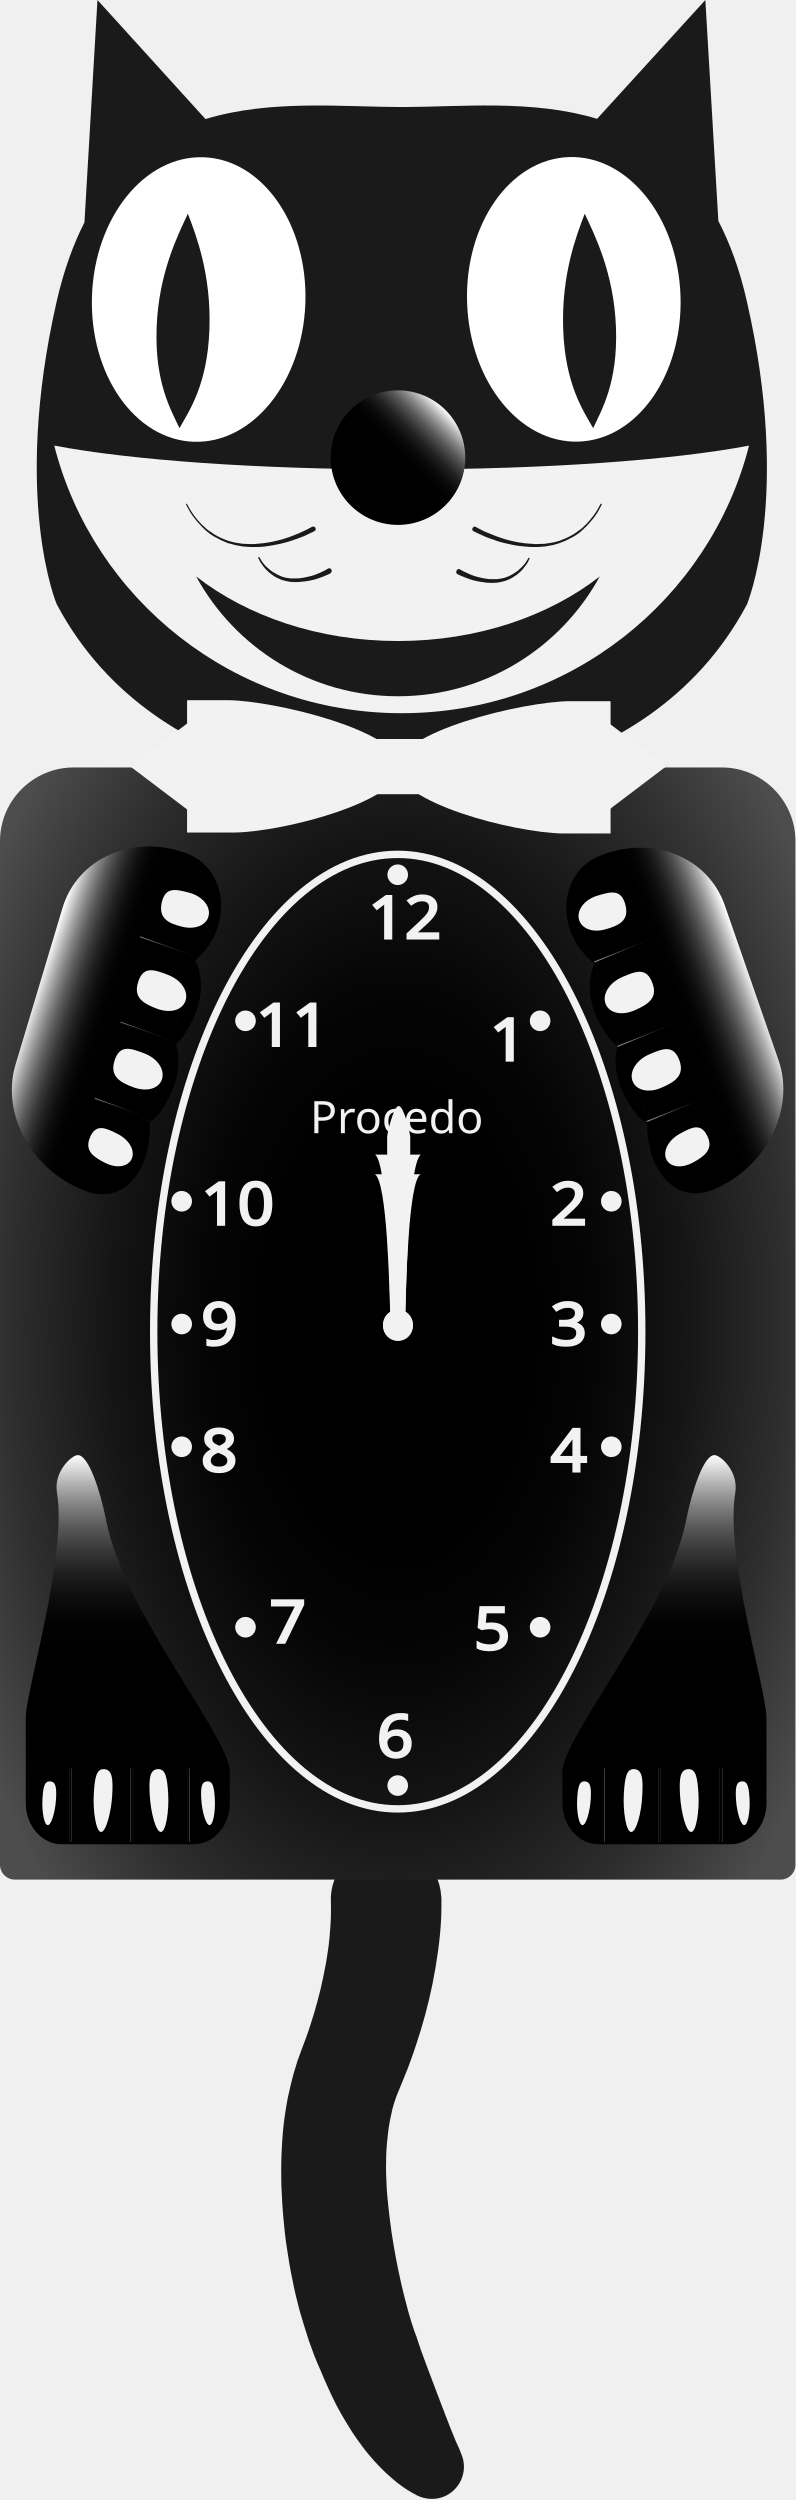
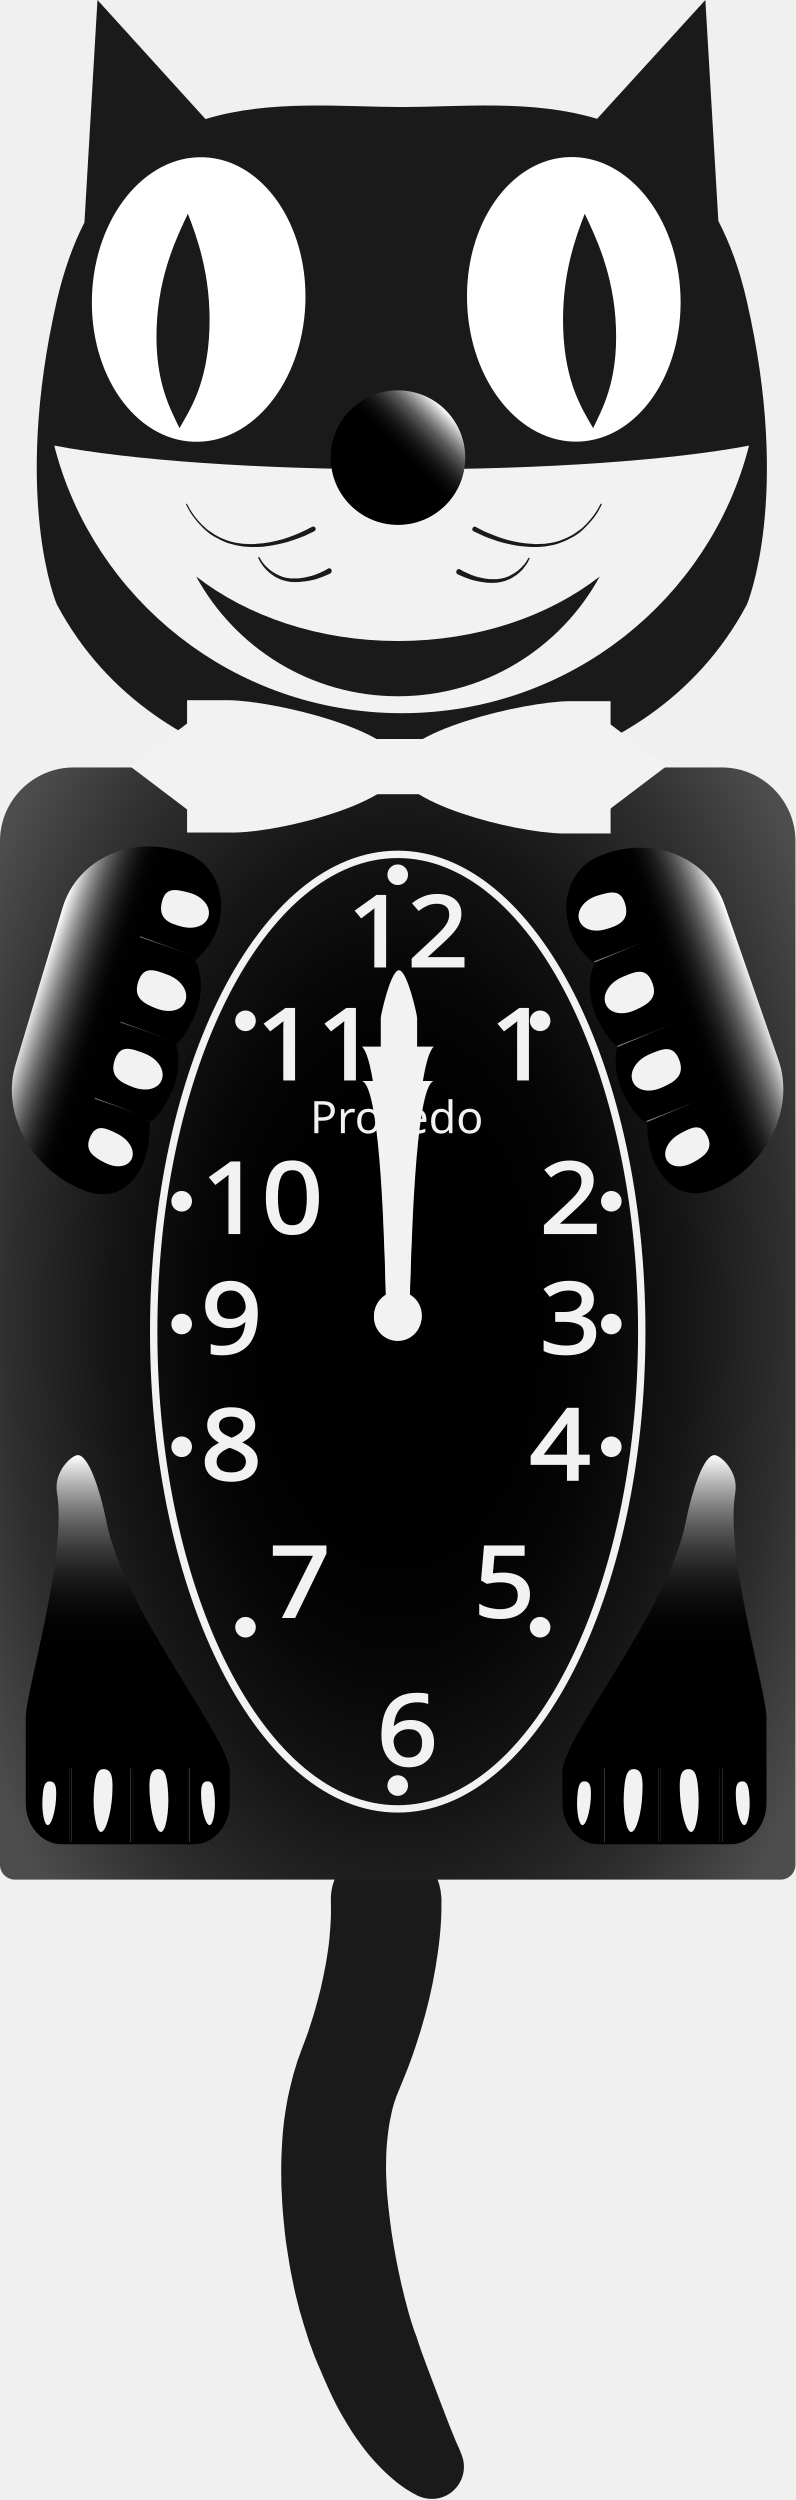
<svg xmlns="http://www.w3.org/2000/svg" id="clock-svg" viewBox="0 0 324 1018.3">
  <style>
-     .st0{fill:#1A1A1A;} .st1{fill:#FFFFFF;} .st2{fill:#F2F2F2;} .st3{fill:url(#nose-shine_1_);} .st4{fill:url(#body_1_);} .st5{fill:url(#foot-left-background_1_);} .st6{fill:none;stroke:url(#SVGID_1_);stroke-miterlimit:10;} .st7{fill:none;stroke:url(#SVGID_2_);stroke-miterlimit:10;} .st8{fill:none;stroke:url(#SVGID_3_);stroke-miterlimit:10;} .st9{fill:url(#SVGID_4_);} .st10{fill:none;stroke:url(#SVGID_5_);stroke-miterlimit:10;} .st11{fill:none;stroke:url(#SVGID_6_);stroke-miterlimit:10;} .st12{fill:none;stroke:url(#SVGID_7_);stroke-miterlimit:10;} .st13{fill:url(#foot-right-background_1_);} .st14{fill:none;stroke:url(#SVGID_8_);stroke-miterlimit:10;} .st15{fill:none;stroke:url(#SVGID_9_);stroke-miterlimit:10;} .st16{fill:none;stroke:url(#SVGID_10_);stroke-miterlimit:10;} .st17{fill:url(#SVGID_11_);} .st18{fill:none;stroke:url(#SVGID_12_);stroke-miterlimit:10;} .st19{fill:none;stroke:url(#SVGID_13_);stroke-miterlimit:10;} .st20{fill:none;stroke:url(#SVGID_14_);stroke-miterlimit:10;} .st21{fill:none;stroke:#F2F2F2;stroke-width:3;stroke-miterlimit:10;} .st22{fill:none;} .st23{fill:#F2F2F2;stroke:#F2F2F2;stroke-miterlimit:10;} .st24{font-family:'MouseDeco';} .st25{font-size:23.987px;} .st26{font-family:'Futura-Medium';} .st27{font-size:18.26px;}
+     .st0{fill:#1A1A1A;} .st1{fill:#FFFFFF;} .st2{fill:#F2F2F2;} .st3{fill:url(#nose-shine_1_);} .st4{fill:url(#body_1_);} .st5{fill:url(#foot-left-background_1_);} .st6{fill:none;stroke:url(#SVGID_1_);stroke-miterlimit:10;} .st7{fill:none;stroke:url(#SVGID_2_);stroke-miterlimit:10;} .st8{fill:none;stroke:url(#SVGID_3_);stroke-miterlimit:10;} .st9{fill:url(#SVGID_4_);} .st10{fill:none;stroke:url(#SVGID_5_);stroke-miterlimit:10;} .st11{fill:none;stroke:url(#SVGID_6_);stroke-miterlimit:10;} .st12{fill:none;stroke:url(#SVGID_7_);stroke-miterlimit:10;} .st13{fill:url(#foot-right-background_1_);} .st14{fill:none;stroke:url(#SVGID_8_);stroke-miterlimit:10;} .st15{fill:none;stroke:url(#SVGID_9_);stroke-miterlimit:10;} .st16{fill:none;stroke:url(#SVGID_10_);stroke-miterlimit:10;} .st17{fill:url(#SVGID_11_);} .st18{fill:none;stroke:url(#SVGID_12_);stroke-miterlimit:10;} .st19{fill:none;stroke:url(#SVGID_13_);stroke-miterlimit:10;} .st20{fill:none;stroke:url(#SVGID_14_);stroke-miterlimit:10;} .st21{fill:none;stroke:#F2F2F2;stroke-width:3;stroke-miterlimit:10;} .st22{fill:none;} .st23{fill:#F2F2F2;stroke:#F2F2F2;stroke-miterlimit:10;} .st24{font-family:'MouseDeco';} .st25{font-size:40px;} .st26{font-family:'Futura-Medium';} .st27{font-size:18.26px;}
  </style>
-   <path class="st0" d="M179.8 773.5v4.1c0 1.2-.1 2.5-.1 3.6-.1 2.4-.3 4.7-.5 6.9-.4 4.5-1.1 8.9-1.8 13.3-.4 2.2-.8 4.3-1.2 6.5l-1.4 6.4-1.6 6.3-1.8 6.3c-1.3 4.1-2.6 8.3-4.1 12.3-.7 2-1.5 4.1-2.3 6l-2.2 5.4-1.1 2.7-.3.7-.1.4-.3.8c-.4 1-.8 2.6-1.2 4-.7 3-1.3 6-1.7 9.2-.4 3.2-.7 6.5-.8 9.9-.1 3.3-.1 6.8.1 10.2.1 3.5.4 6.9.8 10.4s.8 7 1.3 10.5 1.2 7 1.8 10.6c.7 3.5 1.4 7 2.2 10.5.8 3.5 1.7 6.9 2.6 10.3.5 1.7.9 3.3 1.4 4.8.5 1.5 1 3 1.3 4l.7 1.8s.1.3.2.5l.2.7.5 1.5 1 3c.7 2 1.5 4 2.2 6l4.5 11.9 1.1 2.9 1.1 2.9c.4 1 .8 1.9 1.1 2.9.4 1 .8 1.9 1.1 2.8l1.1 2.8 1.1 2.7 1.1 2.7.6 1.3c.2.4.4.9.6 1.3l1.1 2.8c2.6 6.7-.8 14.3-7.5 16.9-3.6 1.4-7.6 1-10.8-.6-1.4-.7-2.7-1.5-4-2.3-.6-.4-1.3-.8-1.9-1.3-.6-.4-1.2-.9-1.8-1.3l-1.7-1.4-1.6-1.4c-1.1-.9-2.1-1.9-3.1-2.9s-2-2-2.9-3c-.9-1-1.8-2.1-2.7-3.1-.9-1.1-1.7-2.1-2.5-3.2l-2.4-3.3c-.8-1.1-1.5-2.2-2.2-3.3-.7-1.1-1.4-2.2-2.1-3.4l-2-3.4c-.7-1.1-1.2-2.3-1.9-3.5-1.2-2.3-2.3-4.7-3.4-7.1l-1.6-3.6-.8-1.9-.4-1-.4-1.1.7 1.8c-1.2-2.6-2.1-4.8-3-7-.8-2.1-1.6-4.3-2.3-6.3-1.4-4.2-2.6-8.3-3.8-12.4-1.1-4.1-2.1-8.3-2.9-12.5-.9-4.2-1.6-8.4-2.2-12.6-.7-4.2-1.1-8.5-1.5-12.8-.4-4.3-.6-8.7-.8-13-.1-4.4-.1-8.8.1-13.3s.5-9 1.1-13.6l.5-3.4.6-3.5.3-1.7.4-1.8c.3-1.2.5-2.3.8-3.5.6-2.4 1.1-4.6 2-7.3l.6-2 .3-1 .3-.7 1-2.8 2.1-5.6c.6-1.7 1.2-3.3 1.7-5 1.1-3.3 2.1-6.7 3-10.1l1.3-5.1 1.1-5.1 1-5.1c.3-1.7.5-3.4.8-5.1.5-3.4.8-6.8 1-10.1.1-1.6.2-3.3.2-4.8v-4.2c-.9-12.4 8.5-23.2 20.9-24 12.4-.9 23.2 8.5 24 20.9.1.6.1.9.1 1.3z" id="tail" />
+   <g id="tail">
+     <path class="st0" d="M179.8 773.5v4.1c0 1.2-.1 2.5-.1 3.6-.1 2.4-.3 4.7-.5 6.9-.4 4.5-1.1 8.9-1.8 13.3-.4 2.2-.8 4.3-1.2 6.5l-1.4 6.4-1.6 6.3-1.8 6.3c-1.3 4.1-2.6 8.3-4.1 12.3-.7 2-1.5 4.1-2.3 6l-2.2 5.4-1.1 2.7-.3.7-.1.4-.3.8c-.4 1-.8 2.6-1.2 4-.7 3-1.3 6-1.7 9.2-.4 3.2-.7 6.5-.8 9.9-.1 3.3-.1 6.8.1 10.2.1 3.5.4 6.9.8 10.4s.8 7 1.3 10.5 1.2 7 1.8 10.6c.7 3.5 1.4 7 2.2 10.5.8 3.5 1.7 6.9 2.6 10.3.5 1.7.9 3.3 1.4 4.8.5 1.5 1 3 1.3 4l.7 1.8s.1.3.2.5l.2.7.5 1.5 1 3c.7 2 1.5 4 2.2 6l4.5 11.9 1.1 2.9 1.1 2.9c.4 1 .8 1.9 1.1 2.9.4 1 .8 1.9 1.1 2.8l1.1 2.8 1.1 2.7 1.1 2.7.6 1.3c.2.4.4.9.6 1.3l1.1 2.8c2.6 6.7-.8 14.3-7.5 16.9-3.6 1.4-7.6 1-10.8-.6-1.4-.7-2.7-1.5-4-2.3-.6-.4-1.3-.8-1.9-1.3-.6-.4-1.2-.9-1.8-1.3l-1.7-1.4-1.6-1.4c-1.1-.9-2.1-1.9-3.1-2.9s-2-2-2.9-3c-.9-1-1.8-2.1-2.7-3.1-.9-1.1-1.7-2.1-2.5-3.2l-2.4-3.3c-.8-1.1-1.5-2.2-2.2-3.3-.7-1.1-1.4-2.2-2.1-3.4l-2-3.4c-.7-1.1-1.2-2.3-1.9-3.5-1.2-2.3-2.3-4.7-3.4-7.1l-1.6-3.6-.8-1.9-.4-1-.4-1.1.7 1.8c-1.2-2.6-2.1-4.8-3-7-.8-2.1-1.6-4.3-2.3-6.3-1.4-4.2-2.6-8.3-3.8-12.4-1.1-4.1-2.1-8.3-2.9-12.5-.9-4.2-1.6-8.4-2.2-12.6-.7-4.2-1.1-8.5-1.5-12.8-.4-4.3-.6-8.7-.8-13-.1-4.4-.1-8.8.1-13.3s.5-9 1.1-13.6l.5-3.4.6-3.5.3-1.7.4-1.8c.3-1.2.5-2.3.8-3.5.6-2.4 1.1-4.6 2-7.3l.6-2 .3-1 .3-.7 1-2.8 2.1-5.6c.6-1.7 1.2-3.3 1.7-5 1.1-3.3 2.1-6.7 3-10.1l1.3-5.1 1.1-5.1 1-5.1c.3-1.7.5-3.4.8-5.1.5-3.4.8-6.8 1-10.1.1-1.6.2-3.3.2-4.8v-4.2c-.9-12.4 8.5-23.2 20.9-24 12.4-.9 23.2 8.5 24 20.9.1.6.1.9.1 1.3z" />
+   </g>
  <g id="head-container">
    <path id="head" class="st0" d="M304.2 122.7c-2.9-12.9-6.9-23.6-11.6-32.7l-5.3-90-44.1 48.4c-26.3-8-55.8-4.8-79.5-4.8-23.7 0-53.5-3.2-80 4.9L39.7 0l-5.3 90.6c-4.6 9-8.4 19.5-11.3 32.1-18.3 80.3 0 123.4 0 123.4 41.7 78.6 140.4 75.2 140.4 75.2h.4s98.7 3.4 140.4-75.2c-.1 0 18.3-43.1-.1-123.4z" />
    <g id="eye-left">
      <ellipse transform="matrix(-.999 -.035 .035 -.999 157.37 246.702)" class="st1" cx="80.8" cy="122" rx="43.5" ry="58" />
      <path id="eyelid-left" class="st0" d="M76.5 87c3.4 8.8 9.6 24.9 8.8 47.2s-8.1 33-12.2 40.2c-3.5-7.5-10.1-18.6-9.3-40.9s8.7-37.8 12.7-46.4" />
    </g>
    <g id="eye-right">
      <ellipse transform="matrix(.999 -.035 .035 .999 -4.114 8.235)" class="st1" cx="233.8" cy="122" rx="43.5" ry="58" />
      <path id="eyelid-right" class="st0" d="M238.2 87c-3.4 8.8-9.6 24.9-8.8 47.2s8.1 33 12.2 40.2c3.5-7.5 10.1-18.6 9.3-40.9s-8.7-37.8-12.7-46.4" />
    </g>
    <g id="mouth-container">
      <path id="mouth" class="st2" d="M22.1 181.5c15.9 62.6 73.2 109 141.5 109s125.6-46.4 141.5-109c-31 5.9-82.8 9.7-141.5 9.7s-110.5-3.8-141.5-9.7z" />
      <path id="lip" class="st0" d="M162.1 261.1c-32.3 0-61.4-10.1-82.2-26.3 15.9 29.1 46.7 48.8 82.2 48.8s66.3-19.7 82.2-48.8c-20.8 16.2-49.9 26.3-82.2 26.3z" />
      <g id="whiskers-right">
-         <path class="st0" d="M193.7 214.6s.8.4 2.3 1.2c.7.4 1.6.8 2.6 1.2 1 .4 2.2.9 3.5 1.4.6.2 1.3.5 2 .7.7.2 1.4.5 2.2.7 1.5.4 3.1.8 4.8 1.1 1.7.3 3.5.5 5.2.6.4 0 .9 0 1.3.1h1.4c.9 0 1.9-.1 2.8-.1.9-.1 1.8-.3 2.7-.4.9-.1 1.8-.4 2.6-.6.9-.2 1.7-.6 2.5-.9.8-.3 1.6-.7 2.4-1.1.4-.2.8-.4 1.1-.6.4-.2.7-.4 1.1-.7.3-.2.7-.4 1-.7.3-.2.6-.5 1-.7.3-.2.6-.5.9-.7.3-.3.6-.5.8-.8.3-.2.5-.5.8-.7.2-.3.5-.5.7-.8.5-.5.9-1 1.3-1.5s.8-.9 1.1-1.4c.7-.9 1.2-1.7 1.6-2.4.8-1.4 1.2-2.2 1.2-2.2.1-.1.2-.2.4-.1.1.1.2.2.1.3 0 0-.4.9-1.2 2.3-.4.7-.9 1.6-1.6 2.5-.3.5-.7 1-1.1 1.4-.4.5-.8 1-1.3 1.5-.2.3-.5.5-.7.8l-.8.8c-.3.3-.6.5-.8.8-.3.2-.6.5-.9.8-.3.3-.6.5-1 .8-.3.2-.7.5-1 .7-.4.2-.7.5-1.1.7l-1.2.6c-.8.4-1.6.9-2.4 1.2-.9.3-1.7.7-2.6 1-.9.2-1.8.6-2.7.7-.9.2-1.9.3-2.8.5-.9.1-1.9.1-2.8.2h-2.8c-1.9-.1-3.7-.3-5.4-.5-1.7-.3-3.4-.6-5-1-.8-.2-1.5-.4-2.3-.6-.7-.2-1.4-.4-2.1-.7-1.4-.4-2.5-.9-3.6-1.3-1.1-.5-2-.9-2.7-1.2-1.5-.7-2.3-1.1-2.3-1.1-.5-.2-.7-.8-.4-1.3s.7-.8 1.2-.5zM187.3 231.9s.5.2 1.2.7c.8.4 1.9.9 3.3 1.5.7.3 1.5.5 2.3.8.8.2 1.7.4 2.6.6.9.2 1.9.3 2.9.4h2.9l1.4-.2c.5-.1 1-.2 1.4-.3.5-.1.9-.3 1.4-.5.5-.1.9-.4 1.3-.6.4-.2.8-.4 1.2-.7.4-.2.8-.5 1.1-.7.4-.2.7-.5 1-.8.3-.3.6-.5.9-.8.5-.5 1-1.1 1.4-1.5.4-.5.7-.9.9-1.3.5-.7.7-1.2.7-1.2.1-.1.2-.2.4-.1.1.1.2.2.1.3 0 0-.2.5-.6 1.3-.2.4-.5.9-.9 1.4-.4.5-.8 1.1-1.3 1.7-.3.3-.5.6-.9.9-.3.3-.6.6-1 .9-.3.3-.7.6-1.1.8-.4.3-.8.5-1.2.8-.4.2-.9.5-1.4.7-.5.2-.9.4-1.5.6-.5.1-1 .3-1.5.4l-1.6.3-1.5.1h-1.6c-1 0-2.1-.1-3-.3-1-.1-1.9-.3-2.8-.5-.9-.2-1.7-.4-2.5-.7-1.5-.5-2.7-1-3.6-1.4-.8-.4-1.3-.6-1.3-.6-.5-.2-.7-.8-.5-1.3.3-.8.9-1 1.4-.7 0-.1 0 0 0 0z" />
+         <g>
+           <path class="st0" d="M193.7 214.6s.8.4 2.3 1.2c.7.4 1.6.8 2.6 1.2 1 .4 2.2.9 3.5 1.4.6.2 1.3.5 2 .7.7.2 1.4.5 2.2.7 1.5.4 3.1.8 4.8 1.1 1.7.3 3.5.5 5.2.6.4 0 .9 0 1.3.1h1.4c.9 0 1.9-.1 2.8-.1.9-.1 1.8-.3 2.7-.4.9-.1 1.8-.4 2.6-.6.9-.2 1.7-.6 2.5-.9.8-.3 1.6-.7 2.4-1.1.4-.2.8-.4 1.1-.6.4-.2.7-.4 1.1-.7.3-.2.7-.4 1-.7.3-.2.6-.5 1-.7.3-.2.6-.5.9-.7.3-.3.6-.5.8-.8.3-.2.5-.5.8-.7.2-.3.5-.5.7-.8.5-.5.9-1 1.3-1.5s.8-.9 1.1-1.4c.7-.9 1.2-1.7 1.6-2.4.8-1.4 1.2-2.2 1.2-2.2.1-.1.2-.2.4-.1.1.1.2.2.1.3 0 0-.4.9-1.2 2.3-.4.7-.9 1.6-1.6 2.5-.3.5-.7 1-1.1 1.4-.4.5-.8 1-1.3 1.5-.2.3-.5.5-.7.8l-.8.8c-.3.3-.6.5-.8.8-.3.2-.6.5-.9.8-.3.3-.6.5-1 .8-.3.2-.7.5-1 .7-.4.2-.7.5-1.1.7l-1.2.6c-.8.4-1.6.9-2.4 1.2-.9.3-1.7.7-2.6 1-.9.2-1.8.6-2.7.7-.9.2-1.9.3-2.8.5-.9.1-1.9.1-2.8.2h-2.8c-1.9-.1-3.7-.3-5.4-.5-1.7-.3-3.4-.6-5-1-.8-.2-1.5-.4-2.3-.6-.7-.2-1.4-.4-2.1-.7-1.4-.4-2.5-.9-3.6-1.3-1.1-.5-2-.9-2.7-1.2-1.5-.7-2.3-1.1-2.3-1.1-.5-.2-.7-.8-.4-1.3s.7-.8 1.2-.5z" />
+         </g>
+         <g>
+           <path class="st0" d="M187.3 231.9s.5.2 1.2.7c.8.4 1.9.9 3.3 1.5.7.3 1.5.5 2.3.8.8.2 1.7.4 2.6.6.9.2 1.9.3 2.9.4h2.9l1.4-.2c.5-.1 1-.2 1.4-.3.5-.1.9-.3 1.4-.5.5-.1.9-.4 1.3-.6.4-.2.8-.4 1.2-.7.4-.2.8-.5 1.1-.7.4-.2.7-.5 1-.8.3-.3.6-.5.9-.8.5-.5 1-1.1 1.4-1.5.4-.5.7-.9.9-1.3.5-.7.7-1.2.7-1.2.1-.1.2-.2.4-.1.1.1.2.2.1.3 0 0-.2.5-.6 1.3-.2.4-.5.9-.9 1.4-.4.5-.8 1.1-1.3 1.7-.3.3-.5.6-.9.9-.3.3-.6.6-1 .9-.3.3-.7.6-1.1.8-.4.3-.8.5-1.2.8-.4.2-.9.5-1.4.7-.5.2-.9.4-1.5.6-.5.1-1 .3-1.5.4l-1.6.3-1.5.1h-1.6c-1 0-2.1-.1-3-.3-1-.1-1.9-.3-2.8-.5-.9-.2-1.7-.4-2.5-.7-1.5-.5-2.7-1-3.6-1.4-.8-.4-1.3-.6-1.3-.6-.5-.2-.7-.8-.5-1.3.3-.8.9-1 1.4-.7 0-.1 0 0 0 0z" />
+         </g>
      </g>
      <g id="whiskers-left">
-         <path class="st0" d="M128 216.4s-.8.4-2.3 1.1c-.7.4-1.7.8-2.7 1.2-1.1.4-2.3.9-3.6 1.3-.7.2-1.4.5-2.1.7-.7.2-1.5.4-2.3.6-1.6.4-3.3.7-5 1-1.7.3-3.6.5-5.4.5h-2.8c-.9-.1-1.9-.1-2.8-.2-.9-.2-1.9-.3-2.8-.5-.9-.2-1.8-.5-2.7-.7-.9-.2-1.7-.6-2.6-1-.9-.3-1.6-.8-2.4-1.2l-1.2-.6c-.4-.2-.7-.5-1.1-.7-.4-.2-.7-.5-1-.7-.3-.3-.6-.5-1-.8-.3-.3-.6-.5-.9-.8-.3-.3-.6-.5-.8-.8l-.8-.8c-.2-.3-.5-.5-.7-.8-.5-.5-.9-1-1.3-1.5s-.8-1-1.1-1.4c-.7-.9-1.2-1.8-1.6-2.5-.8-1.4-1.2-2.3-1.2-2.3-.1-.1 0-.3.1-.3.1-.1.3 0 .3.1 0 0 .4.8 1.2 2.2.4.7 1 1.5 1.6 2.4.3.5.7.9 1.1 1.4.4.5.8 1 1.3 1.5.2.2.5.5.7.8.3.2.5.5.8.7.3.2.6.5.8.8.3.2.6.5.9.7.3.2.6.5 1 .7.3.2.7.4 1 .7.3.2.7.4 1.1.7.4.2.8.4 1.1.6.8.4 1.5.8 2.4 1.1.8.3 1.6.7 2.5.9.9.2 1.7.5 2.6.6.9.1 1.8.3 2.7.4.9 0 1.9.1 2.8.1h1.4c.4 0 .9 0 1.3-.1 1.8-.1 3.6-.3 5.2-.6 1.7-.3 3.3-.7 4.8-1.1.8-.2 1.5-.4 2.2-.7.7-.2 1.4-.4 2-.7 1.3-.4 2.4-1 3.5-1.4 1-.5 1.9-.9 2.6-1.2 1.4-.8 2.3-1.2 2.3-1.2.5-.3 1.1-.1 1.4.4.2.5.1 1.1-.5 1.4.1 0 .1 0 0 0zM134.5 233.6s-.5.2-1.3.6c-.9.4-2.1.9-3.6 1.4-.8.3-1.6.5-2.5.7-.9.2-1.8.4-2.8.5l-3 .3h-1.6l-1.5-.1-1.6-.3c-.5-.1-1-.3-1.5-.4-.5-.1-1-.4-1.5-.6-.5-.2-.9-.4-1.4-.7-.4-.2-.9-.5-1.2-.8-.4-.3-.8-.5-1.1-.8-.4-.3-.7-.6-1-.9l-.9-.9c-.5-.6-1-1.2-1.3-1.7-.4-.5-.7-1-.9-1.4-.5-.8-.6-1.3-.6-1.3-.1-.1 0-.3.2-.3.1-.1.3 0 .3.1 0 0 .2.5.7 1.2.2.4.5.8.9 1.3s.8 1 1.4 1.5c.3.3.5.5.9.8.3.3.6.5 1 .8.3.3.7.5 1.1.7.4.2.8.5 1.2.7.4.2.8.4 1.3.6.5.2.9.4 1.4.5.5.1.9.3 1.4.3l1.4.2H121.3c1-.1 1.9-.2 2.9-.4.9-.2 1.8-.4 2.6-.6.8-.2 1.6-.5 2.3-.8 1.4-.5 2.5-1.1 3.3-1.5.8-.4 1.2-.7 1.2-.7.5-.3 1.1-.1 1.4.4s0 1.4-.5 1.6z" />
+         <g>
+           <path class="st0" d="M128 216.4s-.8.4-2.3 1.1c-.7.4-1.7.8-2.7 1.2-1.1.4-2.3.9-3.6 1.3-.7.2-1.4.5-2.1.7-.7.2-1.5.4-2.3.6-1.6.4-3.3.7-5 1-1.7.3-3.6.5-5.4.5h-2.8c-.9-.1-1.9-.1-2.8-.2-.9-.2-1.9-.3-2.8-.5-.9-.2-1.8-.5-2.7-.7-.9-.2-1.7-.6-2.6-1-.9-.3-1.6-.8-2.4-1.2l-1.2-.6c-.4-.2-.7-.5-1.1-.7-.4-.2-.7-.5-1-.7-.3-.3-.6-.5-1-.8-.3-.3-.6-.5-.9-.8-.3-.3-.6-.5-.8-.8l-.8-.8c-.2-.3-.5-.5-.7-.8-.5-.5-.9-1-1.3-1.5s-.8-1-1.1-1.4c-.7-.9-1.2-1.8-1.6-2.5-.8-1.4-1.2-2.3-1.2-2.3-.1-.1 0-.3.1-.3.1-.1.3 0 .3.1 0 0 .4.8 1.2 2.2.4.7 1 1.5 1.6 2.4.3.5.7.9 1.1 1.4.4.5.8 1 1.3 1.5.2.2.5.5.7.8.3.2.5.5.8.7.3.2.6.5.8.8.3.2.6.5.9.7.3.2.6.5 1 .7.3.2.7.4 1 .7.3.2.7.4 1.1.7.4.2.8.4 1.1.6.8.4 1.5.8 2.4 1.1.8.3 1.6.7 2.5.9.9.2 1.7.5 2.6.6.9.1 1.8.3 2.7.4.9 0 1.9.1 2.8.1h1.4c.4 0 .9 0 1.3-.1 1.8-.1 3.6-.3 5.2-.6 1.7-.3 3.3-.7 4.8-1.1.8-.2 1.5-.4 2.2-.7.7-.2 1.4-.4 2-.7 1.3-.4 2.4-1 3.5-1.4 1-.5 1.9-.9 2.6-1.2 1.4-.8 2.3-1.2 2.3-1.2.5-.3 1.1-.1 1.4.4.2.5.1 1.1-.5 1.4.1 0 .1 0 0 0z" />
+         </g>
+         <g>
+           <path class="st0" d="M134.5 233.6s-.5.2-1.3.6c-.9.4-2.1.9-3.6 1.4-.8.3-1.6.5-2.5.7-.9.2-1.8.4-2.8.5l-3 .3h-1.6l-1.5-.1-1.6-.3c-.5-.1-1-.3-1.5-.4-.5-.1-1-.4-1.5-.6-.5-.2-.9-.4-1.4-.7-.4-.2-.9-.5-1.2-.8-.4-.3-.8-.5-1.1-.8-.4-.3-.7-.6-1-.9l-.9-.9c-.5-.6-1-1.2-1.3-1.7-.4-.5-.7-1-.9-1.4-.5-.8-.6-1.3-.6-1.3-.1-.1 0-.3.2-.3.1-.1.3 0 .3.1 0 0 .2.5.7 1.2.2.4.5.8.9 1.3s.8 1 1.4 1.5c.3.3.5.5.9.8.3.3.6.5 1 .8.3.3.7.5 1.1.7.4.2.8.5 1.2.7.4.2.8.4 1.3.6.5.2.9.4 1.4.5.5.1.9.3 1.4.3l1.4.2H121.3c1-.1 1.9-.2 2.9-.4.9-.2 1.8-.4 2.6-.6.8-.2 1.6-.5 2.3-.8 1.4-.5 2.5-1.1 3.3-1.5.8-.4 1.2-.7 1.2-.7.5-.3 1.1-.1 1.4.4s0 1.4-.5 1.6z" />
+         </g>
      </g>
    </g>
    <g id="nose_2_">
-       <path class="st0" d="M161.7 159.3c15-.3 27.3 11.7 27.6 26.6.3 15-11.7 27.3-26.6 27.6-15 .3-27.3-11.7-27.6-26.6-.3-15 11.7-27.3 26.6-27.6z" id="nose-background" />
+       <g id="nose-background">
+         <g>
+           <g>
+             <path class="st0" d="M161.7 159.3c15-.3 27.3 11.7 27.6 26.6.3 15-11.7 27.3-26.6 27.6-15 .3-27.3-11.7-27.6-26.6-.3-15 11.7-27.3 26.6-27.6z" />
+           </g>
+         </g>
+       </g>
      <linearGradient id="nose-shine_1_" gradientUnits="userSpaceOnUse" x1="9.975" y1="343.882" x2="9.975" y2="398.674" gradientTransform="matrix(.707 .707 -.707 .707 417.567 -83.234)">
        <stop offset="0" stop-color="#FFF" />
        <stop offset=".024" stop-color="#E5E5E5" />
        <stop offset=".076" stop-color="#B0B0B0" />
        <stop offset=".13" stop-color="#818181" />
        <stop offset=".185" stop-color="#595959" />
        <stop offset=".242" stop-color="#393939" />
        <stop offset=".3" stop-color="#202020" />
        <stop offset=".361" stop-color="#0E0E0E" />
        <stop offset=".425" stop-color="#030303" />
        <stop offset=".5" />
      </linearGradient>
      <circle id="nose-shine" class="st3" cx="162.1" cy="186.4" r="27.4" />
    </g>
  </g>
  <g id="body-container">
    <radialGradient id="body_1_" cx="162.017" cy="539.108" r="196.916" gradientTransform="matrix(1 0 0 1.71 0 -382.767)" gradientUnits="userSpaceOnUse">
      <stop offset=".257" />
      <stop offset=".408" stop-color="#050505" />
      <stop offset=".595" stop-color="#151515" />
      <stop offset=".801" stop-color="#2E2E2E" />
      <stop offset="1" stop-color="#4D4D4D" />
    </radialGradient>
    <path id="body" class="st4" d="M6 765.6h312c3.3 0 6-2.7 6-6v-417c0-16.5-13.5-30-30-30H30c-16.5 0-30 13.5-30 30v417c0 3.3 2.7 6 6 6z" />
    <g id="foot-left">
      <linearGradient id="foot-left-background_1_" gradientUnits="userSpaceOnUse" x1="52.067" y1="592.64" x2="52.067" y2="751.056">
        <stop offset="0" stop-color="#FFF" />
        <stop offset=".024" stop-color="#E5E5E5" />
        <stop offset=".076" stop-color="#B0B0B0" />
        <stop offset=".13" stop-color="#818181" />
        <stop offset=".185" stop-color="#595959" />
        <stop offset=".242" stop-color="#393939" />
        <stop offset=".3" stop-color="#202020" />
        <stop offset=".361" stop-color="#0E0E0E" />
        <stop offset=".425" stop-color="#030303" />
        <stop offset=".5" />
      </linearGradient>
      <path id="foot-left-background" class="st5" d="M93.6 723c2.3-12.9-42.6-64.7-50.3-103.4-2.5-12.7-7.3-27.1-11.7-26.9-2.4.1-9.8 6.6-8.4 15.3 4.3 25.5-12.7 80.8-12.7 91.6v34.9c0 9.2 6.6 16.7 14.6 16.7H79c8 0 14.6-7.5 14.6-16.7V723" />
      <g id="foot-toe-groves--left">
        <linearGradient id="SVGID_1_" gradientUnits="userSpaceOnUse" x1="28.173" y1="735.306" x2="29.173" y2="735.306">
          <stop offset="0" stop-color="gray" />
          <stop offset=".008" stop-color="#767676" />
          <stop offset=".038" stop-color="#575757" />
          <stop offset=".072" stop-color="#3B3B3B" />
          <stop offset=".11" stop-color="#252525" />
          <stop offset=".154" stop-color="#141414" />
          <stop offset=".209" stop-color="#090909" />
          <stop offset=".286" stop-color="#020202" />
          <stop offset=".5" />
          <stop offset=".724" stop-color="#020202" />
          <stop offset=".805" stop-color="#090909" />
          <stop offset=".862" stop-color="#141414" />
          <stop offset=".909" stop-color="#252525" />
          <stop offset=".949" stop-color="#3B3B3B" />
          <stop offset=".983" stop-color="#565656" />
          <stop offset="1" stop-color="#666" />
        </linearGradient>
        <path class="st6" d="M28.7 720.3v30" />
        <linearGradient id="SVGID_2_" gradientUnits="userSpaceOnUse" x1="53.173" y1="735.306" x2="54.173" y2="735.306">
          <stop offset="0" stop-color="gray" />
          <stop offset=".008" stop-color="#767676" />
          <stop offset=".038" stop-color="#575757" />
          <stop offset=".072" stop-color="#3B3B3B" />
          <stop offset=".11" stop-color="#252525" />
          <stop offset=".154" stop-color="#141414" />
          <stop offset=".209" stop-color="#090909" />
          <stop offset=".286" stop-color="#020202" />
          <stop offset=".5" />
          <stop offset=".724" stop-color="#020202" />
          <stop offset=".805" stop-color="#090909" />
          <stop offset=".862" stop-color="#141414" />
          <stop offset=".909" stop-color="#252525" />
          <stop offset=".949" stop-color="#3B3B3B" />
          <stop offset=".983" stop-color="#565656" />
          <stop offset="1" stop-color="#666" />
        </linearGradient>
        <path class="st7" d="M53.7 720.3v30" />
        <linearGradient id="SVGID_3_" gradientUnits="userSpaceOnUse" x1="76.173" y1="735.306" x2="77.173" y2="735.306">
          <stop offset="0" stop-color="gray" />
          <stop offset=".008" stop-color="#767676" />
          <stop offset=".038" stop-color="#575757" />
          <stop offset=".072" stop-color="#3B3B3B" />
          <stop offset=".11" stop-color="#252525" />
          <stop offset=".154" stop-color="#141414" />
          <stop offset=".209" stop-color="#090909" />
          <stop offset=".286" stop-color="#020202" />
          <stop offset=".5" />
          <stop offset=".724" stop-color="#020202" />
          <stop offset=".805" stop-color="#090909" />
          <stop offset=".862" stop-color="#141414" />
          <stop offset=".909" stop-color="#252525" />
          <stop offset=".949" stop-color="#3B3B3B" />
          <stop offset=".983" stop-color="#565656" />
          <stop offset="1" stop-color="#666" />
        </linearGradient>
        <path class="st8" d="M76.7 720.3v30" />
      </g>
      <g id="foot-toe-nails--left">
        <path class="st2" d="M82 733.1c-.3-4.9 0-7.3 2.3-7.5 2.4-.2 2.9 2.2 3.2 7 .3 4.9-.6 10.7-2.1 10.8-1.5.2-3.1-5.5-3.4-10.3zM22.8 733.1c.3-4.9 0-7.3-2.3-7.5-2.4-.2-2.9 2.2-3.2 7-.3 4.9.6 10.7 2.1 10.8 1.5.2 3.1-5.5 3.4-10.3zM61 731.3c-.4-7 0-10.4 3.2-10.7 3.2-.2 3.9 3.2 4.3 10.1.4 7-.9 15.3-2.9 15.5-2.1.2-4.2-7.9-4.6-14.9zM45.7 731.3c.4-7 0-10.4-3.2-10.7-3.2-.2-3.9 3.2-4.3 10.1-.4 7 .9 15.3 2.9 15.5s4.2-7.9 4.6-14.9z" />
      </g>
    </g>
    <g id="paw-left">
      <g id="paw-left-background">
        <linearGradient id="SVGID_4_" gradientUnits="userSpaceOnUse" x1="-22.543" y1="434.81" x2="41.704" y2="434.81" gradientTransform="matrix(.948 .317 -.317 .948 173.784 -2.559)">
          <stop offset="0" stop-color="#FFF" />
          <stop offset=".024" stop-color="#E5E5E5" />
          <stop offset=".076" stop-color="#B0B0B0" />
          <stop offset=".13" stop-color="#818181" />
          <stop offset=".185" stop-color="#595959" />
          <stop offset=".242" stop-color="#393939" />
          <stop offset=".3" stop-color="#202020" />
          <stop offset=".361" stop-color="#0E0E0E" />
          <stop offset=".425" stop-color="#030303" />
          <stop offset=".5" />
        </linearGradient>
        <path class="st9" d="M34.8 485.1c16.7 6.2 28.2-10.1 25.9-31.2l18.8-62.7c15.9-13.5 13.2-37.4-3.5-43.6-21.7-8.1-44.4 1.9-50.5 22.1l-19.2 64c-6 20.2 6.8 43.3 28.5 51.4z" />
        <path d="M70.3 421.9s4.7 7.3.8 20c0 0-5.3 14.4-11.4 15.4" />
        <path d="M79.5 391.2s4.7 7.3.8 20c0 0-5.3 14.4-11.4 15.4" />
      </g>
      <g id="paw-finger-nails--left">
        <path class="st2" d="M36.6 463.4c2.4-5.9 6.4-4 11.2-1.6s7.3 6.8 5.9 10.1-6 4.2-10.8 1.8-8.5-4.9-6.3-10.3zM56.2 400.2c2.1-6.9 6.5-5.3 12-3.2 5.5 2 8.6 6.6 7.4 10.5s-6.1 5.4-11.6 3.4c-5.5-2.1-9.7-4.4-7.8-10.7zM46.6 432.2c2.1-6.9 6.5-5.3 12-3.2 5.5 2 8.6 6.6 7.4 10.5s-6.1 5.4-11.6 3.4-9.7-4.5-7.8-10.7zM65.8 368c1.4-7 5.8-5.8 11.2-4.4 5.4 1.4 8.8 5.5 8 9.3-.7 3.8-5.3 5.9-10.7 4.6s-9.7-3.2-8.5-9.5z" />
      </g>
      <g id="paw-finger-groves--left">
        <linearGradient id="SVGID_5_" gradientUnits="userSpaceOnUse" x1="797.304" y1="81.726" x2="799.112" y2="81.726" gradientTransform="matrix(.317 -.948 .948 .317 -280.974 1182.884)">
          <stop offset="0" stop-color="gray" />
          <stop offset=".008" stop-color="#767676" />
          <stop offset=".038" stop-color="#575757" />
          <stop offset=".072" stop-color="#3B3B3B" />
          <stop offset=".11" stop-color="#252525" />
          <stop offset=".154" stop-color="#141414" />
          <stop offset=".209" stop-color="#090909" />
          <stop offset=".286" stop-color="#020202" />
          <stop offset=".5" />
          <stop offset=".724" stop-color="#020202" />
          <stop offset=".805" stop-color="#090909" />
          <stop offset=".862" stop-color="#141414" />
          <stop offset=".909" stop-color="#252525" />
          <stop offset=".949" stop-color="#3B3B3B" />
          <stop offset=".983" stop-color="#565656" />
          <stop offset="1" stop-color="#666" />
        </linearGradient>
        <path class="st10" d="M38.5 447.6l22.6 8.5" />
        <linearGradient id="SVGID_6_" gradientUnits="userSpaceOnUse" x1="830.123" y1="81.883" x2="831.931" y2="81.883" gradientTransform="matrix(.317 -.948 .948 .317 -280.974 1182.884)">
          <stop offset="0" stop-color="gray" />
          <stop offset=".008" stop-color="#767676" />
          <stop offset=".038" stop-color="#575757" />
          <stop offset=".072" stop-color="#3B3B3B" />
          <stop offset=".11" stop-color="#252525" />
          <stop offset=".154" stop-color="#141414" />
          <stop offset=".209" stop-color="#090909" />
          <stop offset=".286" stop-color="#020202" />
          <stop offset=".5" />
          <stop offset=".724" stop-color="#020202" />
          <stop offset=".805" stop-color="#090909" />
          <stop offset=".862" stop-color="#141414" />
          <stop offset=".909" stop-color="#252525" />
          <stop offset=".949" stop-color="#3B3B3B" />
          <stop offset=".983" stop-color="#565656" />
          <stop offset="1" stop-color="#666" />
        </linearGradient>
        <path class="st11" d="M49 416.6l22.7 8.4" />
        <linearGradient id="SVGID_7_" gradientUnits="userSpaceOnUse" x1="865.591" y1="78.337" x2="867.398" y2="78.337" gradientTransform="matrix(.317 -.948 .948 .317 -280.974 1182.884)">
          <stop offset="0" stop-color="gray" />
          <stop offset=".008" stop-color="#767676" />
          <stop offset=".038" stop-color="#575757" />
          <stop offset=".072" stop-color="#3B3B3B" />
          <stop offset=".11" stop-color="#252525" />
          <stop offset=".154" stop-color="#141414" />
          <stop offset=".209" stop-color="#090909" />
          <stop offset=".286" stop-color="#020202" />
          <stop offset=".5" />
          <stop offset=".724" stop-color="#020202" />
          <stop offset=".805" stop-color="#090909" />
          <stop offset=".862" stop-color="#141414" />
          <stop offset=".909" stop-color="#252525" />
          <stop offset=".949" stop-color="#3B3B3B" />
          <stop offset=".983" stop-color="#565656" />
          <stop offset="1" stop-color="#666" />
        </linearGradient>
        <path class="st12" d="M56.9 381.8l22.7 8.4" />
      </g>
    </g>
    <g id="foot-right">
      <linearGradient id="foot-right-background_1_" gradientUnits="userSpaceOnUse" x1="323.067" y1="592.64" x2="323.067" y2="751.056" gradientTransform="matrix(-1 0 0 1 593.663 0)">
        <stop offset="0" stop-color="#FFF" />
        <stop offset=".024" stop-color="#E5E5E5" />
        <stop offset=".076" stop-color="#B0B0B0" />
        <stop offset=".13" stop-color="#818181" />
        <stop offset=".185" stop-color="#595959" />
        <stop offset=".242" stop-color="#393939" />
        <stop offset=".3" stop-color="#202020" />
        <stop offset=".361" stop-color="#0E0E0E" />
        <stop offset=".425" stop-color="#030303" />
        <stop offset=".5" />
      </linearGradient>
      <path id="foot-right-background" class="st13" d="M229.1 723c-2.3-12.9 42.6-64.7 50.3-103.4 2.5-12.7 7.3-27.1 11.7-26.9 2.4.1 9.8 6.6 8.4 15.3-4.3 25.5 12.7 80.8 12.7 91.6v34.9c0 9.2-6.6 16.7-14.6 16.7h-53.9c-8 0-14.6-7.5-14.6-16.7V723" />
      <g id="foot-toe-groves--right">
        <linearGradient id="SVGID_8_" gradientUnits="userSpaceOnUse" x1="299.49" y1="735.306" x2="300.49" y2="735.306" gradientTransform="matrix(-1 0 0 1 593.663 0)">
          <stop offset="0" stop-color="gray" />
          <stop offset=".008" stop-color="#767676" />
          <stop offset=".038" stop-color="#575757" />
          <stop offset=".072" stop-color="#3B3B3B" />
          <stop offset=".11" stop-color="#252525" />
          <stop offset=".154" stop-color="#141414" />
          <stop offset=".209" stop-color="#090909" />
          <stop offset=".286" stop-color="#020202" />
          <stop offset=".5" />
          <stop offset=".724" stop-color="#020202" />
          <stop offset=".805" stop-color="#090909" />
          <stop offset=".862" stop-color="#141414" />
          <stop offset=".909" stop-color="#252525" />
          <stop offset=".949" stop-color="#3B3B3B" />
          <stop offset=".983" stop-color="#565656" />
          <stop offset="1" stop-color="#666" />
        </linearGradient>
        <path class="st14" d="M293.7 720.3v30" />
        <linearGradient id="SVGID_9_" gradientUnits="userSpaceOnUse" x1="324.49" y1="735.306" x2="325.49" y2="735.306" gradientTransform="matrix(-1 0 0 1 593.663 0)">
          <stop offset="0" stop-color="gray" />
          <stop offset=".008" stop-color="#767676" />
          <stop offset=".038" stop-color="#575757" />
          <stop offset=".072" stop-color="#3B3B3B" />
          <stop offset=".11" stop-color="#252525" />
          <stop offset=".154" stop-color="#141414" />
          <stop offset=".209" stop-color="#090909" />
          <stop offset=".286" stop-color="#020202" />
          <stop offset=".5" />
          <stop offset=".724" stop-color="#020202" />
          <stop offset=".805" stop-color="#090909" />
          <stop offset=".862" stop-color="#141414" />
          <stop offset=".909" stop-color="#252525" />
          <stop offset=".949" stop-color="#3B3B3B" />
          <stop offset=".983" stop-color="#565656" />
          <stop offset="1" stop-color="#666" />
        </linearGradient>
        <path class="st15" d="M268.7 720.3v30" />
        <linearGradient id="SVGID_10_" gradientUnits="userSpaceOnUse" x1="347.49" y1="735.306" x2="348.49" y2="735.306" gradientTransform="matrix(-1 0 0 1 593.663 0)">
          <stop offset="0" stop-color="gray" />
          <stop offset=".008" stop-color="#767676" />
          <stop offset=".038" stop-color="#575757" />
          <stop offset=".072" stop-color="#3B3B3B" />
          <stop offset=".11" stop-color="#252525" />
          <stop offset=".154" stop-color="#141414" />
          <stop offset=".209" stop-color="#090909" />
          <stop offset=".286" stop-color="#020202" />
          <stop offset=".5" />
          <stop offset=".724" stop-color="#020202" />
          <stop offset=".805" stop-color="#090909" />
          <stop offset=".862" stop-color="#141414" />
          <stop offset=".909" stop-color="#252525" />
          <stop offset=".949" stop-color="#3B3B3B" />
          <stop offset=".983" stop-color="#565656" />
          <stop offset="1" stop-color="#666" />
        </linearGradient>
        <path class="st16" d="M245.7 720.3v30" />
      </g>
      <g id="foot-toe-nails--right">
        <path class="st2" d="M240.6 733.1c.3-4.9 0-7.3-2.3-7.5-2.4-.2-2.9 2.2-3.2 7-.3 4.9.6 10.7 2.1 10.8 1.5.2 3.1-5.5 3.4-10.3zM299.8 733.1c-.3-4.9 0-7.3 2.3-7.5 2.4-.2 2.9 2.2 3.2 7 .3 4.9-.6 10.7-2.1 10.8-1.5.2-3.1-5.5-3.4-10.3zM261.6 731.3c.4-7 0-10.4-3.2-10.7-3.2-.2-3.9 3.2-4.3 10.1-.4 7 .9 15.3 2.9 15.5 2.2.2 4.3-7.9 4.6-14.9zM277 731.3c-.4-7 0-10.4 3.2-10.7 3.2-.2 3.9 3.2 4.3 10.1.4 7-.9 15.3-2.9 15.5-2.1.2-4.2-7.9-4.6-14.9z" />
      </g>
    </g>
    <g id="paw-right">
      <g id="paw-right-background">
        <linearGradient id="SVGID_11_" gradientUnits="userSpaceOnUse" x1="216.976" y1="319.337" x2="281.224" y2="319.337" gradientTransform="matrix(-.934 .358 .358 .934 395.817 25.284)">
          <stop offset="0" stop-color="#FFF" />
          <stop offset=".024" stop-color="#E5E5E5" />
          <stop offset=".076" stop-color="#B0B0B0" />
          <stop offset=".13" stop-color="#818181" />
          <stop offset=".185" stop-color="#595959" />
          <stop offset=".242" stop-color="#393939" />
          <stop offset=".3" stop-color="#202020" />
          <stop offset=".361" stop-color="#0E0E0E" />
          <stop offset=".425" stop-color="#030303" />
          <stop offset=".5" />
        </linearGradient>
        <path class="st17" d="M290.9 484.4c-16.4 6.9-28.6-8.8-27.2-30l-21.5-61.8c-16.4-12.8-14.8-36.8 1.6-43.8 21.3-9 44.4-.1 51.4 19.9l21.9 63.1c6.9 19.9-4.9 43.6-26.2 52.6z" />
        <path d="M252.7 422.8s-4.4 7.5 0 20c0 0 6 14.2 12.1 14.9" />
        <path d="M242.2 392.6s-4.4 7.5 0 20c0 0 6 14.2 12.1 14.9" />
      </g>
      <g id="paw-finger-nails--right">
        <path class="st2" d="M288.2 462.9c-2.7-5.8-6.5-3.7-11.3-1.1-4.7 2.6-7 7.1-5.5 10.4 1.5 3.2 6.1 3.9 10.9 1.3s8.3-5.4 5.9-10.6zM265.8 400.6c-2.4-6.8-6.8-5-12.2-2.7s-8.3 7-7 10.8 6.3 5.2 11.7 2.9c5.5-2.4 9.7-4.9 7.5-11zM276.8 432.1c-2.4-6.8-6.8-5-12.2-2.7s-8.3 7-7 10.8 6.3 5.2 11.7 2.9 9.6-4.9 7.5-11zM254.8 368.8c-1.7-6.9-6-5.6-11.4-4-5.4 1.6-8.5 5.9-7.6 9.6.9 3.8 5.6 5.7 10.9 4.1 5.4-1.5 9.6-3.5 8.1-9.7z" />
      </g>
      <g id="paw-finger-groves--right">
        <linearGradient id="SVGID_12_" gradientUnits="userSpaceOnUse" x1="912.777" y1="321.245" x2="914.585" y2="321.245" gradientTransform="matrix(-.358 -.934 -.934 .358 901.624 1189.861)">
          <stop offset="0" stop-color="gray" />
          <stop offset=".008" stop-color="#767676" />
          <stop offset=".038" stop-color="#575757" />
          <stop offset=".072" stop-color="#3B3B3B" />
          <stop offset=".11" stop-color="#252525" />
          <stop offset=".154" stop-color="#141414" />
          <stop offset=".209" stop-color="#090909" />
          <stop offset=".286" stop-color="#020202" />
          <stop offset=".5" />
          <stop offset=".724" stop-color="#020202" />
          <stop offset=".805" stop-color="#090909" />
          <stop offset=".862" stop-color="#141414" />
          <stop offset=".909" stop-color="#252525" />
          <stop offset=".949" stop-color="#3B3B3B" />
          <stop offset=".983" stop-color="#565656" />
          <stop offset="1" stop-color="#666" />
        </linearGradient>
        <path class="st18" d="M285.6 447.2l-22.3 9.4" />
        <linearGradient id="SVGID_13_" gradientUnits="userSpaceOnUse" x1="945.596" y1="321.402" x2="947.403" y2="321.402" gradientTransform="matrix(-.358 -.934 -.934 .358 901.624 1189.861)">
          <stop offset="0" stop-color="gray" />
          <stop offset=".008" stop-color="#767676" />
          <stop offset=".038" stop-color="#575757" />
          <stop offset=".072" stop-color="#3B3B3B" />
          <stop offset=".11" stop-color="#252525" />
          <stop offset=".154" stop-color="#141414" />
          <stop offset=".209" stop-color="#090909" />
          <stop offset=".286" stop-color="#020202" />
          <stop offset=".5" />
          <stop offset=".724" stop-color="#020202" />
          <stop offset=".805" stop-color="#090909" />
          <stop offset=".862" stop-color="#141414" />
          <stop offset=".909" stop-color="#252525" />
          <stop offset=".949" stop-color="#3B3B3B" />
          <stop offset=".983" stop-color="#565656" />
          <stop offset="1" stop-color="#666" />
        </linearGradient>
        <path class="st19" d="M273.7 416.6l-22.3 9.4" />
        <linearGradient id="SVGID_14_" gradientUnits="userSpaceOnUse" x1="981.063" y1="317.856" x2="982.871" y2="317.856" gradientTransform="matrix(-.358 -.934 -.934 .358 901.624 1189.861)">
          <stop offset="0" stop-color="gray" />
          <stop offset=".008" stop-color="#767676" />
          <stop offset=".038" stop-color="#575757" />
          <stop offset=".072" stop-color="#3B3B3B" />
          <stop offset=".11" stop-color="#252525" />
          <stop offset=".154" stop-color="#141414" />
          <stop offset=".209" stop-color="#090909" />
          <stop offset=".286" stop-color="#020202" />
          <stop offset=".5" />
          <stop offset=".724" stop-color="#020202" />
          <stop offset=".805" stop-color="#090909" />
          <stop offset=".862" stop-color="#141414" />
          <stop offset=".909" stop-color="#252525" />
          <stop offset=".949" stop-color="#3B3B3B" />
          <stop offset=".983" stop-color="#565656" />
          <stop offset="1" stop-color="#666" />
        </linearGradient>
        <path class="st20" d="M264.3 382.2l-22.3 9.4" />
      </g>
    </g>
    <g id="clock-face">
      <ellipse id="clock-face-rim" class="st21" cx="162" cy="542.4" rx="99.4" ry="194.4" />
      <ellipse id="clock-face-background_1_" class="st22" cx="162" cy="542.4" rx="102.8" ry="201.1" />
      <g id="clock-face-dots">
        <circle class="st2" cx="249" cy="539.3" r="4.2" />
        <circle class="st2" cx="249" cy="589.3" r="4.2" />
        <circle class="st2" cx="249" cy="489.3" r="4.2" />
        <circle class="st2" cx="162" cy="356.3" r="4.2" />
        <circle class="st2" cx="220" cy="415.8" r="4.2" />
        <circle class="st2" cx="100" cy="415.8" r="4.2" />
        <circle class="st2" cx="100" cy="662.8" r="4.2" />
        <circle class="st2" cx="220" cy="662.8" r="4.2" />
        <circle class="st2" cx="162" cy="727.3" r="4.2" />
        <circle class="st2" cx="74" cy="539.3" r="4.2" />
        <circle class="st2" cx="74" cy="489.3" r="4.2" />
        <circle class="st2" cx="74" cy="589.3" r="4.2" />
      </g>
      <g id="clock-face-hours">
-         <text transform="matrix(1.083 0 0 1 150.018 382.186)" class="st23 st24 st25">
+         <text transform="matrix(1.083 0 0 1 141.351 393.574)" class="st23 st24 st25">
          12
        </text>
-         <text transform="matrix(1.083 0 0 1 199.518 431.947)" class="st23 st24 st25">
+         <text transform="matrix(1.083 0 0 1 199.517 439.606)" class="st23 st24 st25">
          1
        </text>
-         <text transform="matrix(1.083 0 0 1 224.266 498.806)" class="st23 st24 st25">
+         <text transform="matrix(1.083 0 0 1 220.017 502.149)" class="st23 st24 st25">
          2
        </text>
-         <text transform="matrix(1.083 0 0 1 224.267 547.806)" class="st23 st24 st25">
+         <text transform="matrix(1.083 0 0 1 220.017 551.149)" class="st23 st24 st25">
          3
        </text>
-         <text transform="matrix(1.083 0 0 1 224.267 599.306)" class="st23 st24 st25">
+         <text transform="matrix(1.083 0 0 1 215.767 602.649)" class="st23 st24 st25">
          4
        </text>
-         <text transform="matrix(1.083 0 0 1 193.018 671.848)" class="st23 st24 st25">
+         <text transform="matrix(1.083 0 0 1 193.018 658.557)" class="st23 st24 st25">
          5
        </text>
-         <text transform="matrix(1.083 0 0 1 109.767 669.057)" class="st23 st24 st25">
+         <text transform="matrix(1.083 0 0 1 109.766 658.556)" class="st23 st24 st25">
          7
        </text>
-         <text transform="matrix(1.083 0 0 1 153.517 715.614)" class="st23 st24 st25">
+         <text transform="matrix(1.083 0 0 1 153.517 718.957)" class="st23 st24 st25">
          6
        </text>
-         <text transform="matrix(1.083 0 0 1 81.821 599.306)" class="st23 st24 st25">
+         <text transform="matrix(1.083 0 0 1 81.821 602.649)" class="st23 st24 st25">
          8
        </text>
-         <text transform="matrix(1.083 0 0 1 81.943 547.807)" class="st23 st24 st25">
+         <text transform="matrix(1.083 0 0 1 81.942 551.15)" class="st23 st24 st25">
          9
        </text>
-         <text transform="matrix(1.083 0 0 1 81.943 498.807)" class="st23 st24 st25">
+         <text transform="matrix(1.083 0 0 1 81.942 502.15)" class="st23 st24 st25">
          10
        </text>
-         <text transform="matrix(1.083 0 0 1 104.267 425.975)" class="st23 st24 st25">
+         <text transform="matrix(1.083 0 0 1 104.266 439.606)" class="st23 st24 st25">
          11
        </text>
      </g>
      <text id="clock-face-title" transform="translate(126.267 461.577)" class="st2 st26 st27">
        Procedo
      </text>
    </g>
    <g id="hour-hand">
-       <path id="hour-hand-lower_1_" class="st2" d="M159 537c-.4-12.7-1.3-55.7-6.3-58.7H171.3c-5 3-5.9 45.6-6.3 58.6" />
-       <path id="hour-hand-upper" class="st2" d="M167.1 478.3h-9.4v-7c0-.6 2.5-11.4 4.7-11.4s4.7 10.8 4.7 11.4v7z" />
-       <circle id="hour-hand-base" class="st2" cx="162.1" cy="540.1" r="6.1" />
+       <path id="hour-hand-lower_1_" class="st2" d="M157.3 532.4c-.6-20-2-90.1-9.9-92.1H176.7c-7.8 2-9.2 71.7-9.9 92.1" />
+       <path id="hour-hand-upper" class="st2" d="M170 439.2h-14.9v-11.1c0-1 4-18 7.4-18 3.4 0 7.4 17 7.4 18v11.1z" />
+       <circle id="hour-hand-base" class="st2" cx="162" cy="536.5" r="9.7" />
    </g>
    <g id="minute-hand_1_">
-       <path id="minute-hand-lower" class="st2" d="M159.1 536.2c-.4-14.1-1.3-61.9-6.3-65.9H171.4c-5 4-5.9 51.1-6.3 65.5" />
-       <path id="minute-hand-upper_1_" class="st2" d="M167.1 470.3h-9.4v-7.5c0-.7 2.5-12.3 4.7-12.3s4.7 11.6 4.7 12.3v7.5z" />
-       <circle id="minute-hand-base_1_" class="st2" cx="162.1" cy="539.5" r="6.1" />
+       <path id="minute-hand-lower" class="st2" d="M157.3 530.3c-.6-22.3-2-97-9.9-104H176.7c-7.8 7-9.2 80.6-9.9 103.4" />
+       <path id="minute-hand-upper_1_" class="st2" d="M170 426.5h-14.9v-11.9c0-1.1 4-19.4 7.4-19.4 3.4 0 7.4 18.3 7.4 19.4v11.9z" />
+       <circle id="minute-hand-base_1_" class="st2" cx="162.1" cy="535.7" r="9.7" />
    </g>
  </g>
  <g id="bowtie">
    <g id="bowtie-left">
      <path class="st2" d="M163.2 312.2c0 14.2-47.2 26.5-67.4 26.9H76.2v-53.9h16.7c19.1.2 70.3 12.6 70.3 27zM76.2 329.7l-23.1-17.5 23.1-17.5z" />
    </g>
    <g id="bowtie-right">
      <path class="st2" d="M161.7 312.6c0 14.2 47.2 26.5 67.4 26.9h19.6v-53.9H232c-19.1.2-70.3 12.5-70.3 27z" />
      <path class="st2" d="M248.2 294.7l23.1 17.5-23.1 17.5z" />
    </g>
    <path id="bowtie-center" class="st2" d="M152.7 323.5h19.9c3 0 5.4-2.5 5.4-5.4v-11.7c0-3-2.5-5.4-5.4-5.4h-19.9c-3 0-5.4 2.5-5.4 5.4v11.7c0 3 2.4 5.4 5.4 5.4z" />
  </g>
</svg>
